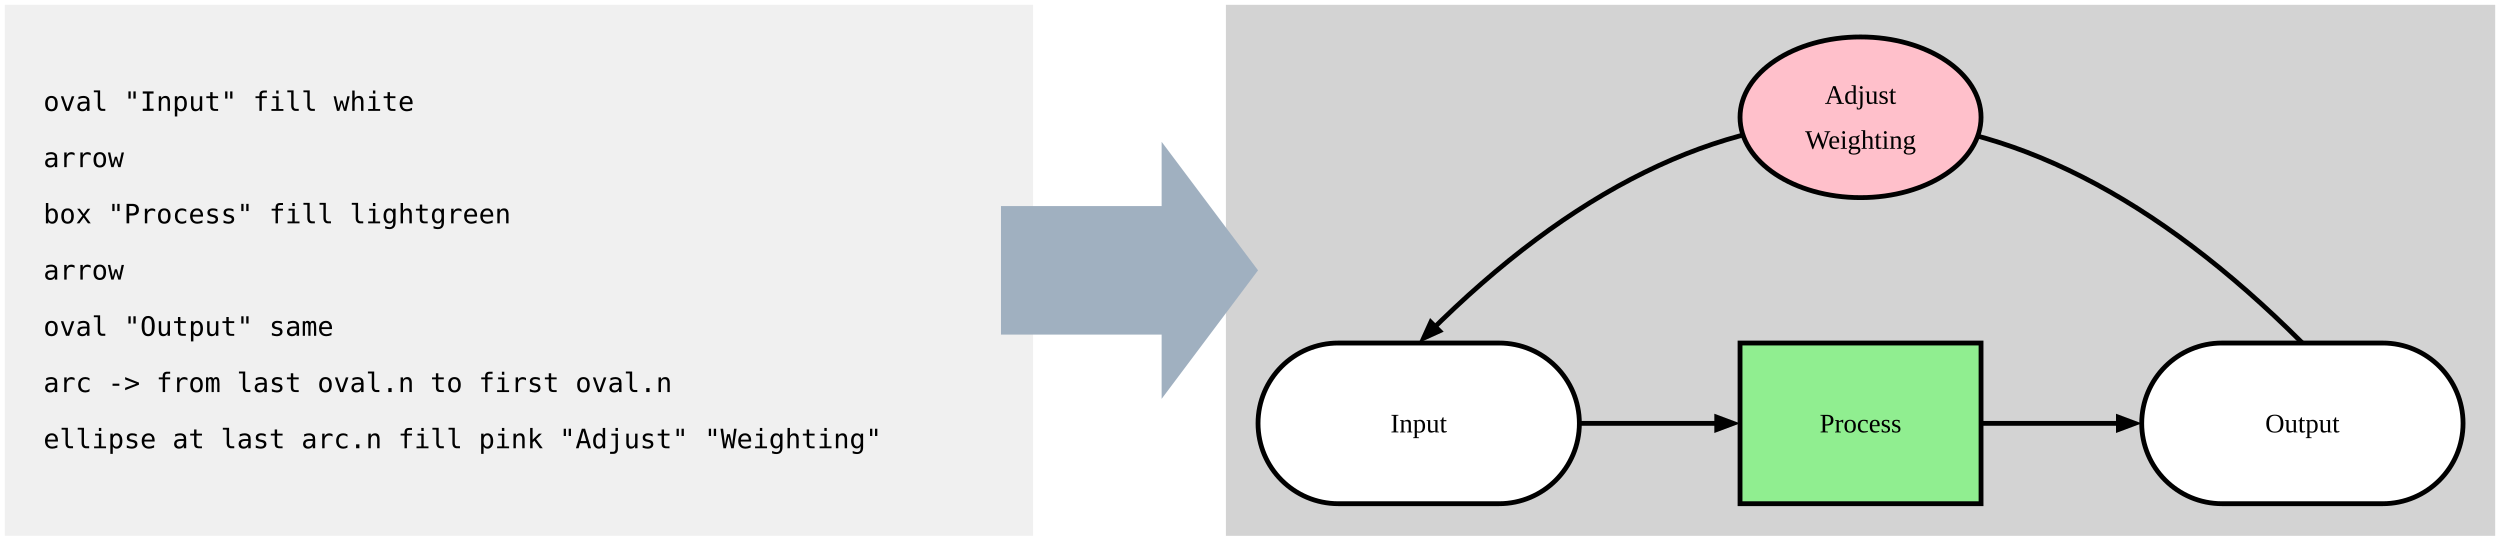
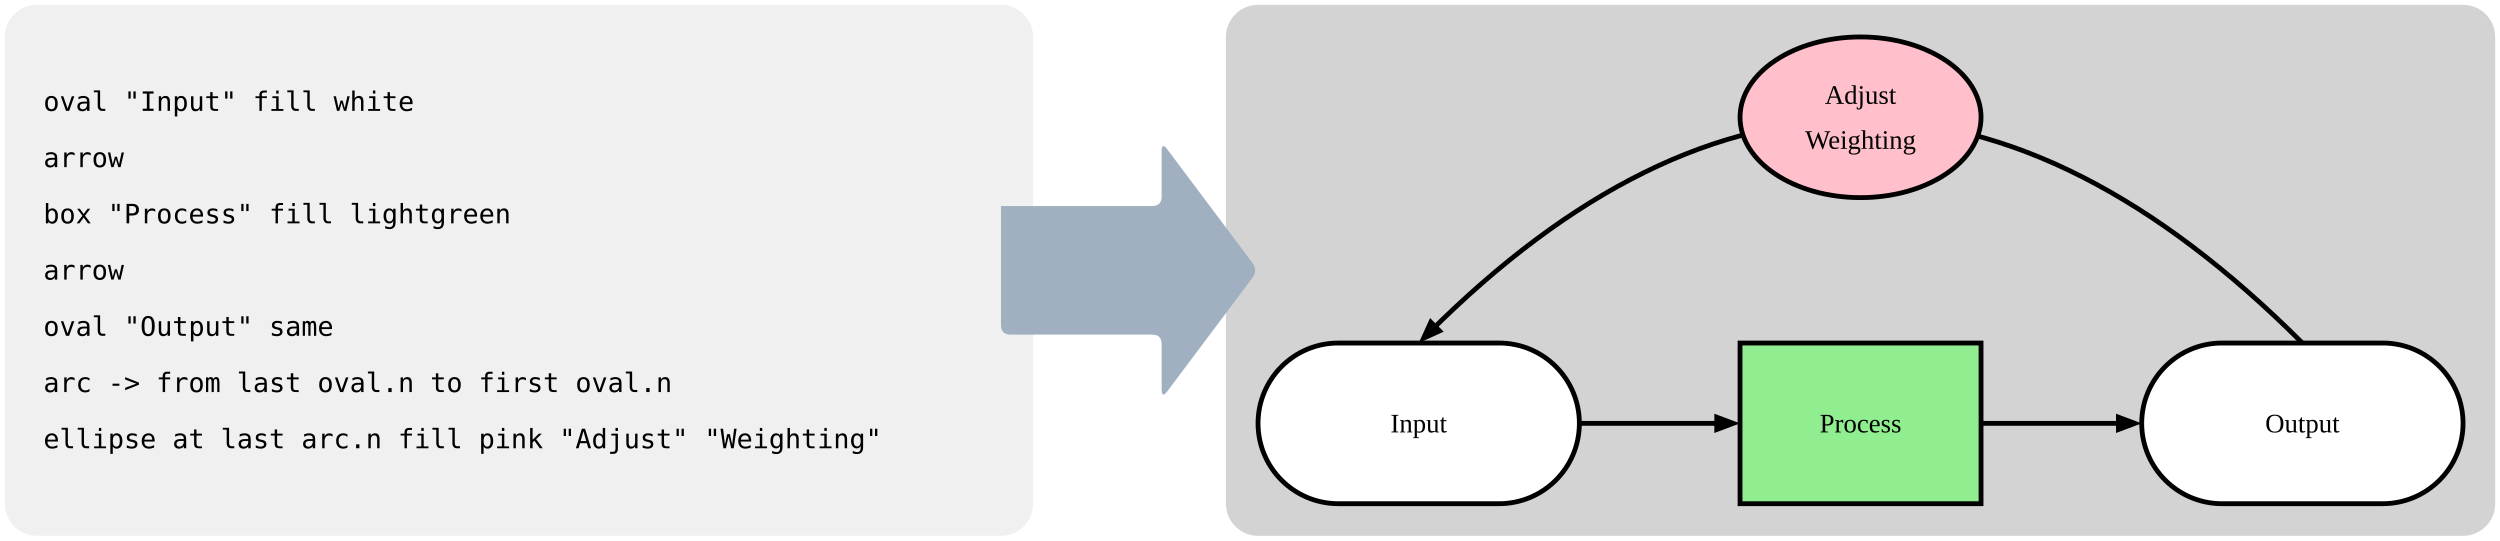
<svg xmlns="http://www.w3.org/2000/svg" style="font-size:initial;" viewBox="0 0 1120.32 242.28">
-   <path d="M2.16,240.12L462.96,240.12L462.96,2.16L2.16,2.16Z" style="fill:rgb(240,240,240);" />
-   <path d="M549.36,240.12L1118.16,240.12L1118.16,2.16L549.36,2.16Z" style="fill:rgb(211,211,211);" />
+   <path d="M16.56,240.12L448.56,240.12A14.4 14.4 0 0 0 462.96 225.72L462.96,16.56A14.4 14.4 0 0 0 448.56 2.16L16.56,2.16A14.4 14.4 0 0 0 2.16 16.56L2.16,225.72A14.4 14.4 0 0 0 16.56 240.12Z" style="fill:rgb(240,240,240);" />
+   <path d="M563.76,240.12L1103.76,240.12A14.4 14.4 0 0 0 1118.16 225.72L1118.16,16.56A14.4 14.4 0 0 0 1103.76 2.16L563.76,2.16A14.4 14.4 0 0 0 549.36 16.56L549.36,225.72A14.4 14.4 0 0 0 563.76 240.12Z" style="fill:rgb(211,211,211);" />
  <text x="19.44" y="45.54" text-anchor="start" font-family="monospace" fill="rgb(0,0,0)" dominant-baseline="central">oval "Input" fill white</text>
  <text x="19.44" y="70.74" text-anchor="start" font-family="monospace" fill="rgb(0,0,0)" dominant-baseline="central">arrow</text>
  <text x="19.44" y="95.94" text-anchor="start" font-family="monospace" fill="rgb(0,0,0)" dominant-baseline="central">box "Process" fill lightgreen</text>
  <text x="19.44" y="121.14" text-anchor="start" font-family="monospace" fill="rgb(0,0,0)" dominant-baseline="central">arrow</text>
  <text x="19.44" y="146.34" text-anchor="start" font-family="monospace" fill="rgb(0,0,0)" dominant-baseline="central">oval "Output" same</text>
  <text x="19.44" y="171.54" text-anchor="start" font-family="monospace" fill="rgb(0,0,0)" dominant-baseline="central">arc -&gt; from last oval.n to first oval.n</text>
  <text x="19.44" y="196.74" text-anchor="start" font-family="monospace" fill="rgb(0,0,0)" dominant-baseline="central">ellipse at last arc.n fill pink "Adjust" "Weighting"</text>
-   <path d="M448.56,92.34L520.56,92.34L520.56,63.54L563.76,121.14L520.56,178.74L520.56,149.94L448.56,149.94Z" style="fill:rgb(160,176,192);" />
+   <path d="M448.56,92.34 L 516.24,92.34 Q 520.56,92.34 520.56,88.02 L 520.56,67.86 Q 520.56,63.54 523.152,66.996 L 561.168,117.684 Q 563.76,121.14 561.168,124.596 L 523.152,175.284 Q 520.56,178.74 520.56,174.42 L 520.56,154.26 Q 520.56,149.94 516.24,149.94 L 452.88,149.94 Q 448.56,149.94 448.56,145.62 L 448.56,96.66 L 448.56,92.34Z" style="fill:rgb(160,176,192);" />
  <path d="M599.76,225.72L671.76,225.72A36 36 0 0 0 707.76 189.72A36 36 0 0 0 671.76 153.72L599.76,153.72A36 36 0 0 0 563.76 189.72A36 36 0 0 0 599.76 225.72Z" style="fill:rgb(255,255,255);stroke-width:2.16;stroke:rgb(0,0,0);" />
  <text x="635.76" y="189.72" text-anchor="middle" fill="rgb(0,0,0)" dominant-baseline="central">Input</text>
  <polygon points="779.76,189.72 768.24,194.04 768.24,185.4" style="fill:rgb(0,0,0)" />
  <path d="M707.76,189.72L774,189.72" style="fill:none;stroke-width:2.16;stroke:rgb(0,0,0);" />
  <path d="M779.76,225.72L887.76,225.72L887.76,153.72L779.76,153.72Z" style="fill:rgb(144,238,144);stroke-width:2.16;stroke:rgb(0,0,0);" />
  <text x="833.76" y="189.72" text-anchor="middle" fill="rgb(0,0,0)" dominant-baseline="central">Process</text>
  <polygon points="959.76,189.72 948.24,194.04 948.24,185.4" style="fill:rgb(0,0,0)" />
  <path d="M887.76,189.72L954,189.72" style="fill:none;stroke-width:2.16;stroke:rgb(0,0,0);" />
  <path d="M995.76,225.72L1067.76,225.72A36 36 0 0 0 1103.76 189.72A36 36 0 0 0 1067.76 153.72L995.76,153.72A36 36 0 0 0 959.76 189.72A36 36 0 0 0 995.76 225.72Z" style="fill:rgb(255,255,255);stroke-width:2.16;stroke:rgb(0,0,0);" />
  <text x="1031.76" y="189.72" text-anchor="middle" fill="rgb(0,0,0)" dominant-baseline="central">Output</text>
  <polygon points="635.76,153.72 640.851,142.519 646.961,148.629" style="fill:rgb(0,0,0)" />
  <path d="M1031.76,153.72Q833.76,-44.28 639.833,149.647" style="fill:none;stroke-width:2.16;stroke:rgb(0,0,0);" />
  <ellipse cx="833.76" cy="52.56" rx="54" ry="36" style="fill:rgb(255,192,203);stroke-width:2.16;stroke:rgb(0,0,0);" />
  <text x="833.76" y="42.48" text-anchor="middle" fill="rgb(0,0,0)" dominant-baseline="central">Adjust</text>
  <text x="833.76" y="62.64" text-anchor="middle" fill="rgb(0,0,0)" dominant-baseline="central">Weighting</text>
</svg>
